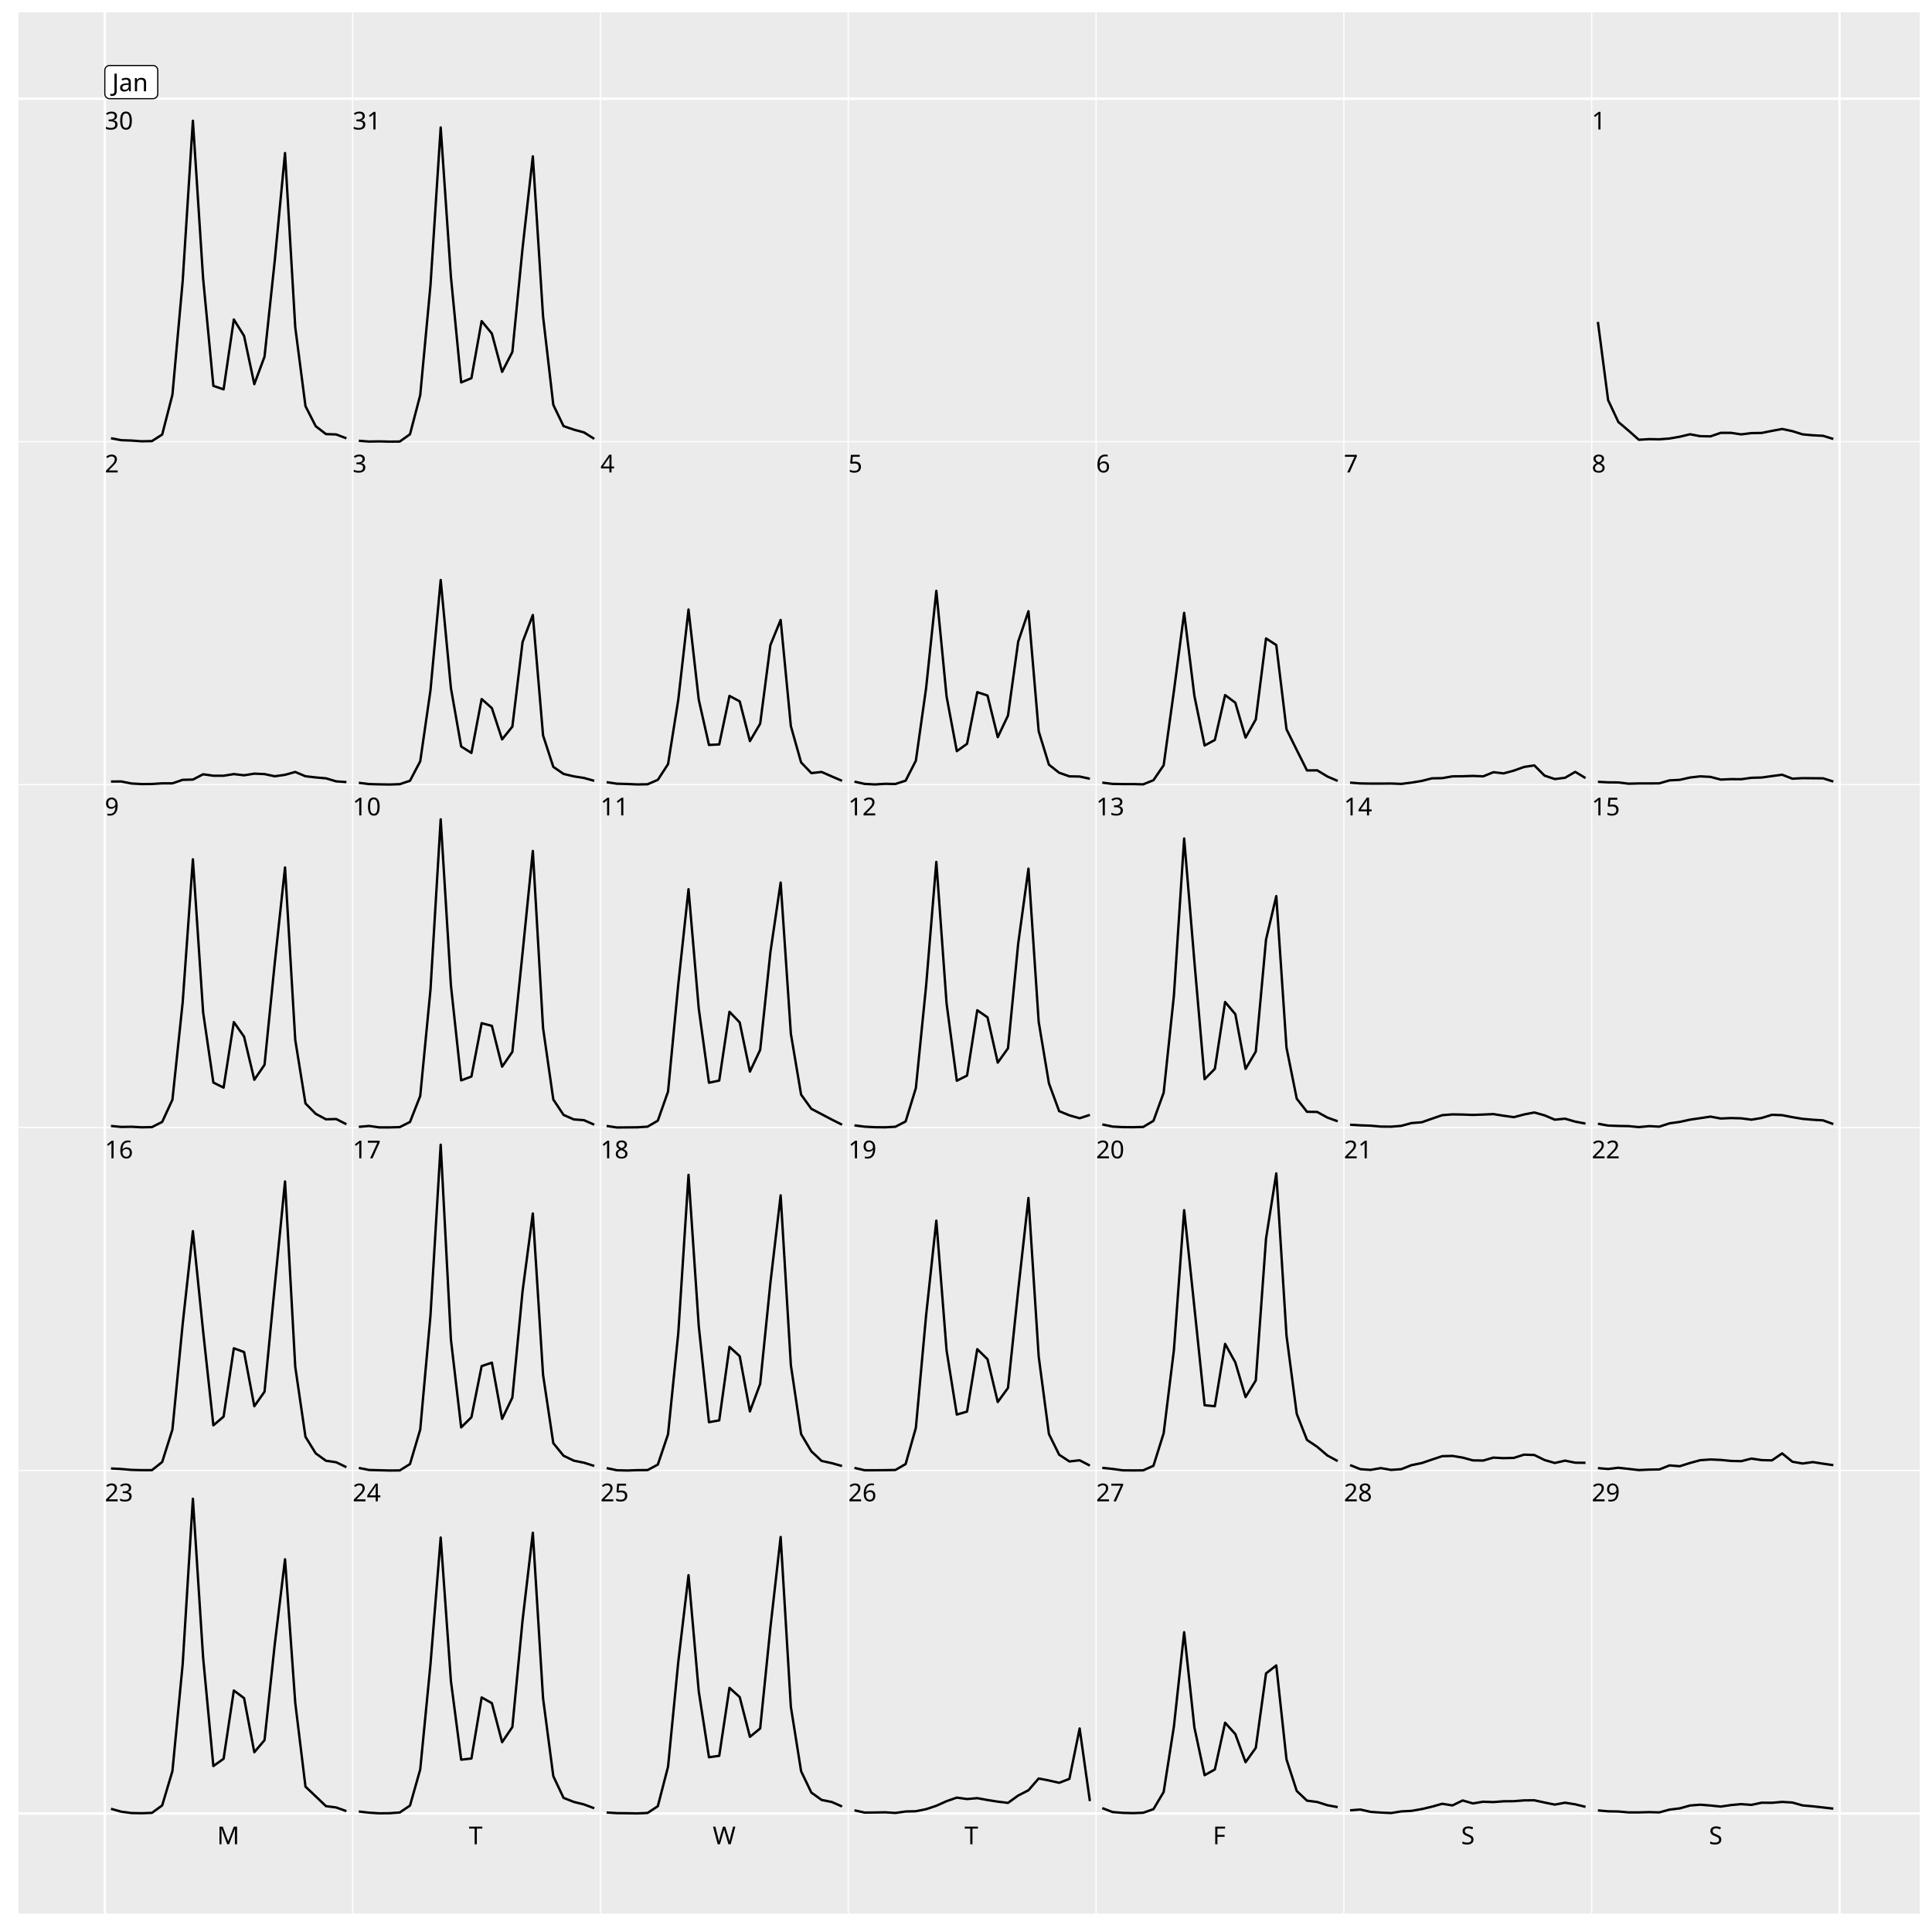
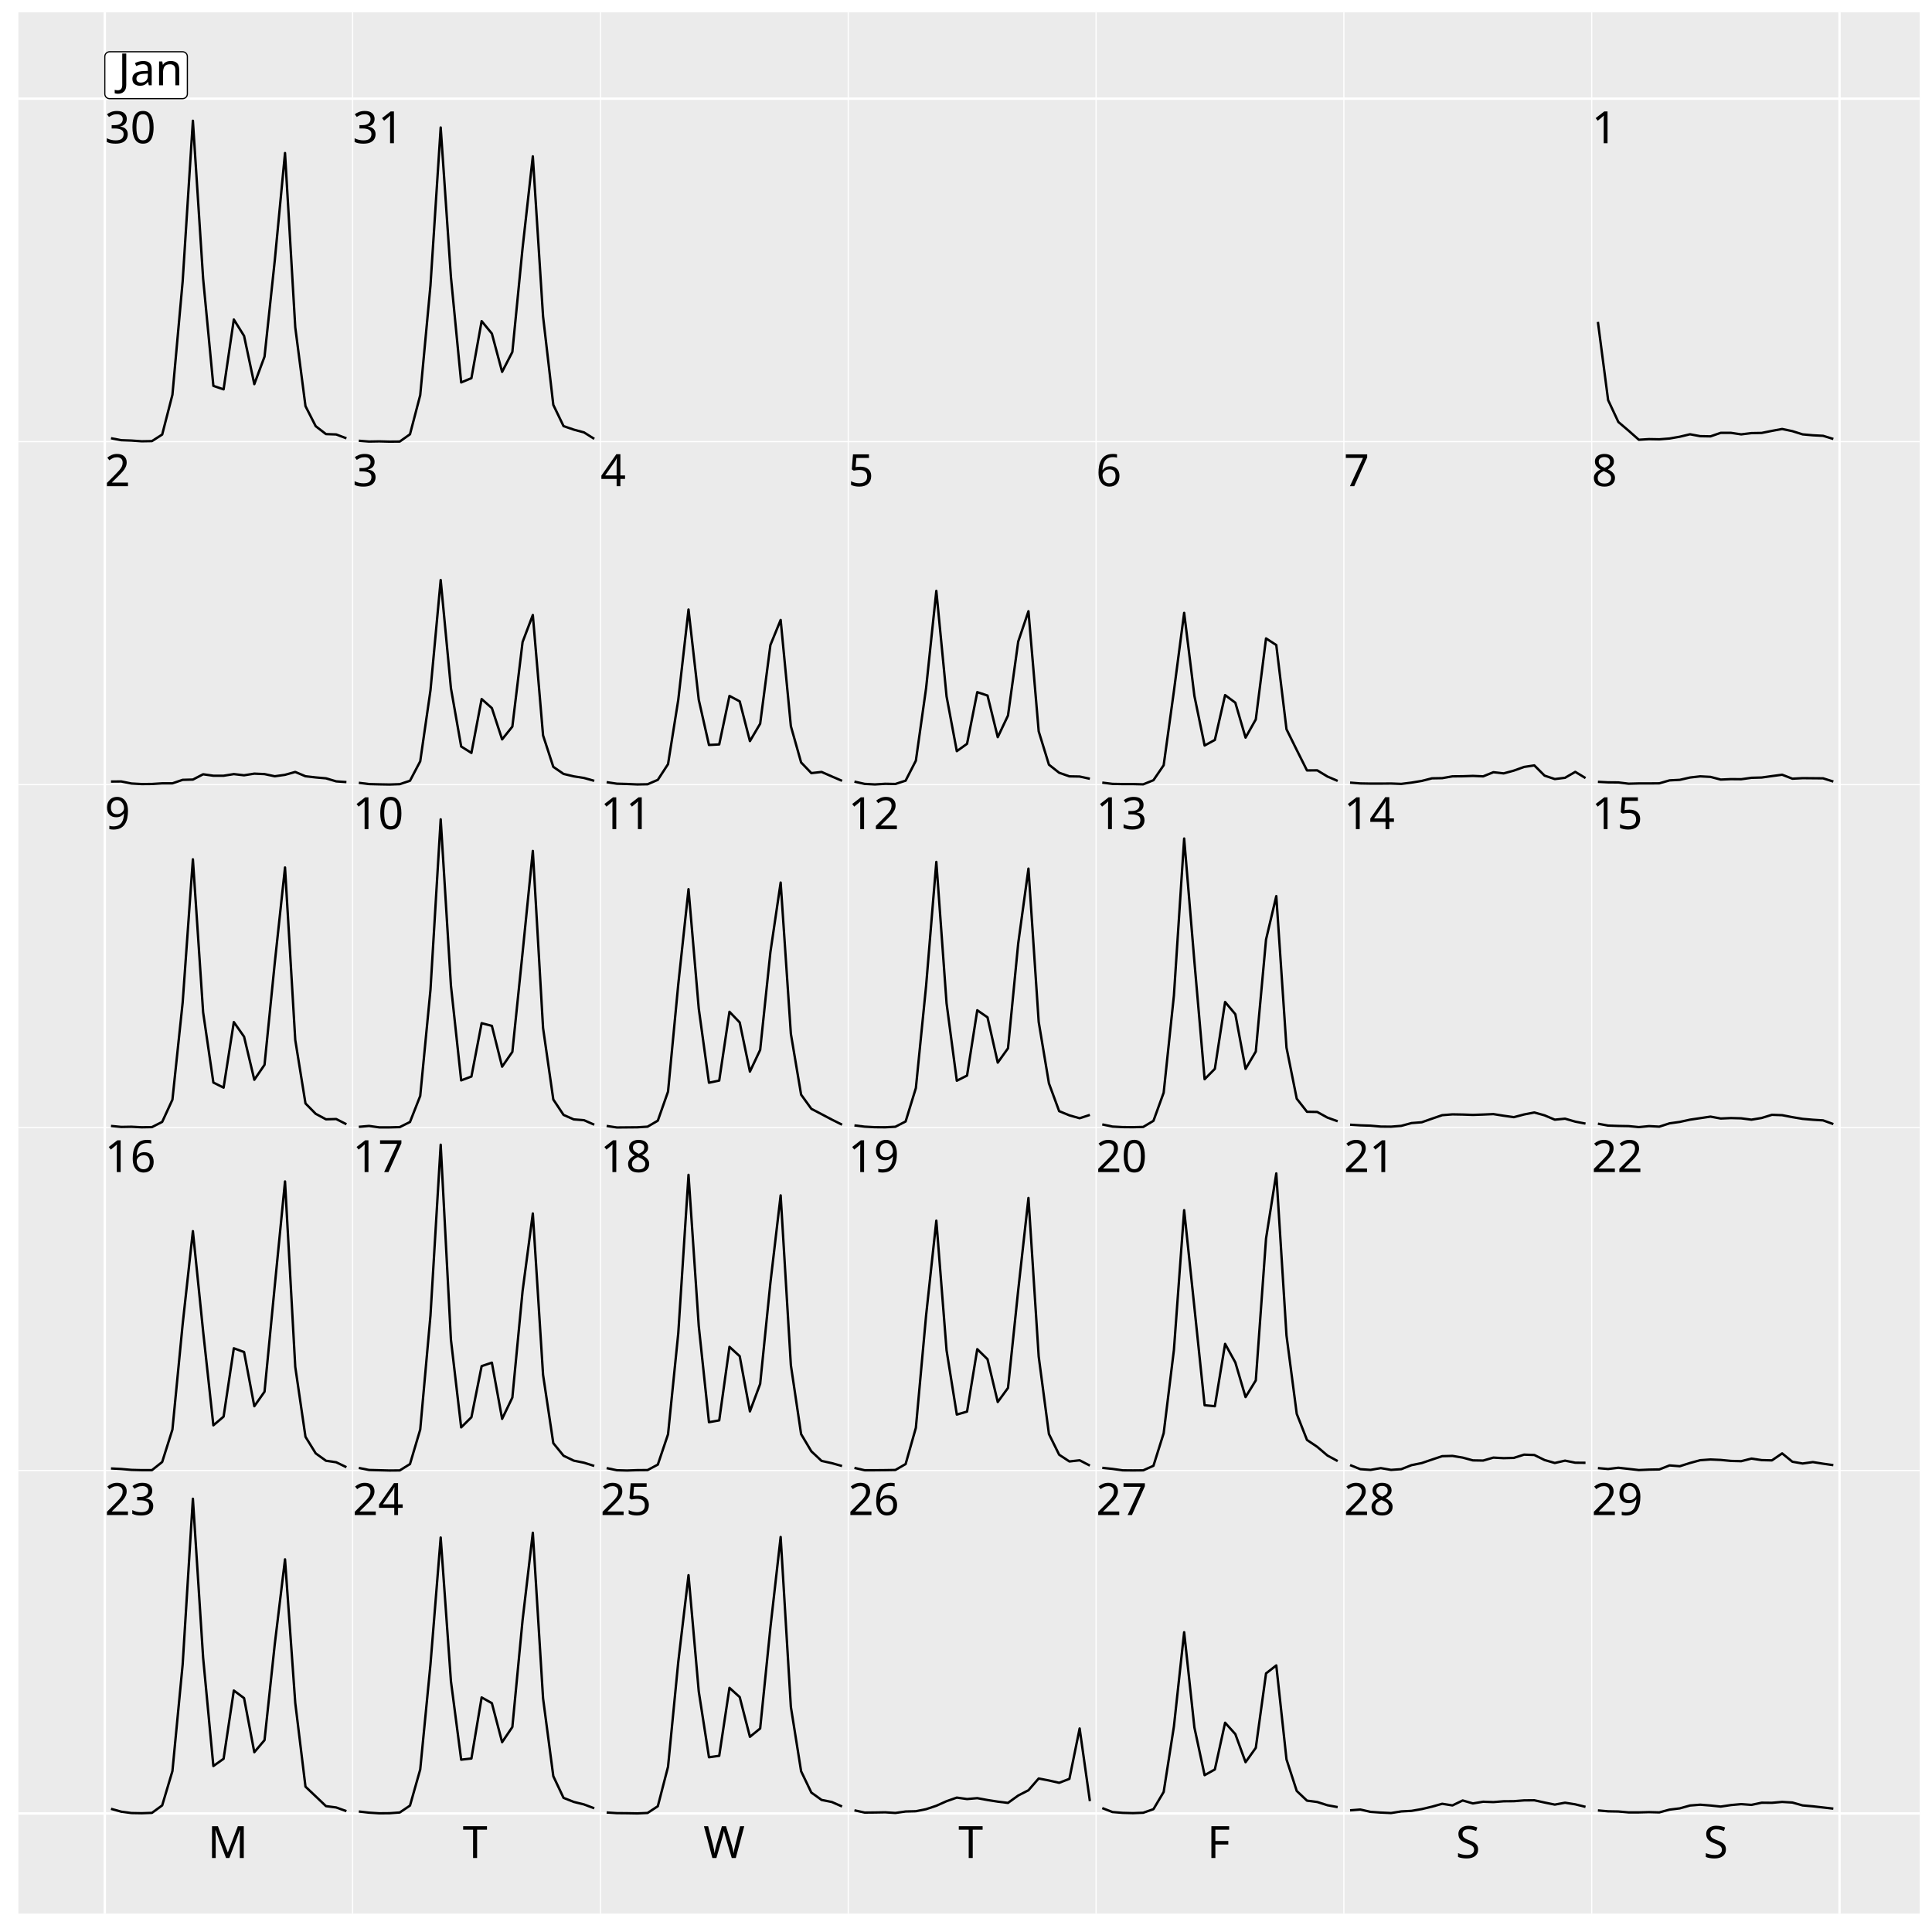
<svg xmlns="http://www.w3.org/2000/svg" viewBox="0 0 864.00 864.00">
  <defs>
    <style type="text/css">
    line, polyline, path, rect, circle {
      fill: none;
      stroke: #000000;
      stroke-linecap: round;
      stroke-linejoin: round;
      stroke-miterlimit: 10.00;
    }
  </style>
  </defs>
  <rect width="100%" height="100%" style="stroke: none; fill: #FFFFFF;" />
  <rect x="0.00" y="0.00" width="864.00" height="864.00" style="stroke-width: 1.07; stroke: #FFFFFF; fill: #FFFFFF;" />
  <defs>
    <clipPath id="cpOC4yMTkxOHw4NTguNTIxfDg1NS43ODF8NS40Nzk0NQ==">
      <rect x="8.22" y="5.48" width="850.30" height="850.30" />
    </clipPath>
  </defs>
  <rect x="8.22" y="5.48" width="850.30" height="850.30" style="stroke-width: 1.07; stroke: none; fill: #EBEBEB;" clip-path="url(#cpOC4yMTkxOHw4NTguNTIxfDg1NS43ODF8NS40Nzk0NQ==)" />
  <polyline points="8.22,197.50 858.52,197.50 " style="stroke-width: 0.53; stroke: #FFFFFF; stroke-linecap: butt;" clip-path="url(#cpOC4yMTkxOHw4NTguNTIxfDg1NS43ODF8NS40Nzk0NQ==)" />
  <polyline points="8.22,350.88 858.52,350.88 " style="stroke-width: 0.53; stroke: #FFFFFF; stroke-linecap: butt;" clip-path="url(#cpOC4yMTkxOHw4NTguNTIxfDg1NS43ODF8NS40Nzk0NQ==)" />
  <polyline points="8.22,504.25 858.52,504.25 " style="stroke-width: 0.53; stroke: #FFFFFF; stroke-linecap: butt;" clip-path="url(#cpOC4yMTkxOHw4NTguNTIxfDg1NS43ODF8NS40Nzk0NQ==)" />
  <polyline points="8.22,657.62 858.52,657.62 " style="stroke-width: 0.53; stroke: #FFFFFF; stroke-linecap: butt;" clip-path="url(#cpOC4yMTkxOHw4NTguNTIxfDg1NS43ODF8NS40Nzk0NQ==)" />
  <polyline points="157.69,855.78 157.69,5.48 " style="stroke-width: 0.53; stroke: #FFFFFF; stroke-linecap: butt;" clip-path="url(#cpOC4yMTkxOHw4NTguNTIxfDg1NS43ODF8NS40Nzk0NQ==)" />
  <polyline points="268.52,855.78 268.52,5.48 " style="stroke-width: 0.53; stroke: #FFFFFF; stroke-linecap: butt;" clip-path="url(#cpOC4yMTkxOHw4NTguNTIxfDg1NS43ODF8NS40Nzk0NQ==)" />
  <polyline points="379.34,855.78 379.34,5.48 " style="stroke-width: 0.53; stroke: #FFFFFF; stroke-linecap: butt;" clip-path="url(#cpOC4yMTkxOHw4NTguNTIxfDg1NS43ODF8NS40Nzk0NQ==)" />
  <polyline points="490.17,855.78 490.17,5.48 " style="stroke-width: 0.53; stroke: #FFFFFF; stroke-linecap: butt;" clip-path="url(#cpOC4yMTkxOHw4NTguNTIxfDg1NS43ODF8NS40Nzk0NQ==)" />
  <polyline points="600.99,855.78 600.99,5.48 " style="stroke-width: 0.53; stroke: #FFFFFF; stroke-linecap: butt;" clip-path="url(#cpOC4yMTkxOHw4NTguNTIxfDg1NS43ODF8NS40Nzk0NQ==)" />
  <polyline points="711.82,855.78 711.82,5.48 " style="stroke-width: 0.53; stroke: #FFFFFF; stroke-linecap: butt;" clip-path="url(#cpOC4yMTkxOHw4NTguNTIxfDg1NS43ODF8NS40Nzk0NQ==)" />
  <polyline points="8.22,811.00 858.52,811.00 " style="stroke-width: 1.07; stroke: #FFFFFF; stroke-linecap: butt;" clip-path="url(#cpOC4yMTkxOHw4NTguNTIxfDg1NS43ODF8NS40Nzk0NQ==)" />
  <polyline points="8.22,44.13 858.52,44.13 " style="stroke-width: 1.07; stroke: #FFFFFF; stroke-linecap: butt;" clip-path="url(#cpOC4yMTkxOHw4NTguNTIxfDg1NS43ODF8NS40Nzk0NQ==)" />
  <polyline points="46.87,855.78 46.87,5.48 " style="stroke-width: 1.07; stroke: #FFFFFF; stroke-linecap: butt;" clip-path="url(#cpOC4yMTkxOHw4NTguNTIxfDg1NS43ODF8NS40Nzk0NQ==)" />
  <polyline points="822.64,855.78 822.64,5.48 " style="stroke-width: 1.07; stroke: #FFFFFF; stroke-linecap: butt;" clip-path="url(#cpOC4yMTkxOHw4NTguNTIxfDg1NS43ODF8NS40Nzk0NQ==)" />
  <polyline points="714.59,143.96 719.16,178.93 723.74,188.72 728.32,192.61 732.90,196.66 737.47,196.38 742.05,196.46 746.63,196.10 751.21,195.30 755.78,194.21 760.36,195.06 764.94,195.14 769.52,193.57 774.10,193.57 778.67,194.25 783.25,193.69 787.83,193.61 792.41,192.69 796.98,191.85 801.56,192.81 806.14,194.25 810.72,194.66 815.29,194.90 819.87,196.30 " style="stroke-width: 1.07; stroke-linecap: butt;" clip-path="url(#cpOC4yMTkxOHw4NTguNTIxfDg1NS43ODF8NS40Nzk0NQ==)" />
  <polyline points="49.64,349.51 54.22,349.47 58.79,350.39 63.37,350.64 67.95,350.60 72.53,350.31 77.11,350.31 81.68,348.75 86.26,348.63 90.84,346.26 95.42,346.91 99.99,346.91 104.57,346.18 109.15,346.71 113.73,345.98 118.30,346.18 122.88,347.15 127.46,346.50 132.04,345.22 136.61,347.15 141.19,347.67 145.77,348.07 150.35,349.43 154.92,349.75 " style="stroke-width: 1.07; stroke-linecap: butt;" clip-path="url(#cpOC4yMTkxOHw4NTguNTIxfDg1NS43ODF8NS40Nzk0NQ==)" />
  <polyline points="160.46,350.07 165.04,350.64 169.62,350.76 174.20,350.84 178.77,350.68 183.35,349.15 187.93,340.45 192.51,308.72 197.08,259.39 201.66,307.76 206.24,333.83 210.82,336.72 215.39,312.62 219.97,316.67 224.55,330.66 229.13,324.93 233.70,287.11 238.28,275.04 242.86,328.86 247.44,342.94 252.02,346.10 256.59,347.19 261.17,347.91 265.75,349.19 " style="stroke-width: 1.07; stroke-linecap: butt;" clip-path="url(#cpOC4yMTkxOHw4NTguNTIxfDg1NS43ODF8NS40Nzk0NQ==)" />
  <polyline points="271.29,349.79 275.87,350.47 280.44,350.60 285.02,350.80 289.60,350.72 294.18,348.75 298.75,341.73 303.33,312.94 307.91,272.59 312.49,312.94 317.06,333.15 321.64,332.91 326.22,311.21 330.80,313.66 335.37,331.42 339.95,323.64 344.53,288.47 349.11,277.24 353.68,324.73 358.26,340.97 362.84,345.74 367.42,345.22 371.99,347.23 376.57,349.19 " style="stroke-width: 1.07; stroke-linecap: butt;" clip-path="url(#cpOC4yMTkxOHw4NTguNTIxfDg1NS43ODF8NS40Nzk0NQ==)" />
  <polyline points="382.11,349.55 386.69,350.56 391.27,350.80 395.85,350.52 400.42,350.60 405.00,349.11 409.58,340.17 414.16,307.72 418.73,264.25 423.31,311.45 427.89,335.92 432.47,332.63 437.04,309.53 441.62,311.05 446.20,329.66 450.78,319.99 455.35,286.91 459.93,273.35 464.51,327.05 469.09,341.97 473.66,345.58 478.24,347.19 482.82,347.27 487.40,348.27 " style="stroke-width: 1.07; stroke-linecap: butt;" clip-path="url(#cpOC4yMTkxOHw4NTguNTIxfDg1NS43ODF8NS40Nzk0NQ==)" />
  <polyline points="492.94,349.99 497.52,350.56 502.09,350.64 506.67,350.64 511.25,350.76 515.83,348.91 520.40,342.21 524.98,309.05 529.56,274.07 534.14,311.21 538.71,333.39 543.29,330.90 547.87,310.85 552.45,314.26 557.02,329.86 561.60,321.72 566.18,285.50 570.76,288.47 575.33,326.13 579.91,335.40 584.49,344.54 589.07,344.50 593.64,347.27 598.22,349.23 " style="stroke-width: 1.07; stroke-linecap: butt;" clip-path="url(#cpOC4yMTkxOHw4NTguNTIxfDg1NS43ODF8NS40Nzk0NQ==)" />
  <polyline points="603.76,349.99 608.34,350.35 612.92,350.43 617.50,350.43 622.07,350.39 626.65,350.56 631.23,349.99 635.81,349.23 640.38,348.07 644.96,347.99 649.54,347.19 654.12,347.15 658.69,346.99 663.27,347.19 667.85,345.34 672.43,345.86 677.00,344.62 681.58,342.98 686.16,342.29 690.74,346.87 695.31,348.39 699.89,347.83 704.47,345.18 709.05,347.95 " style="stroke-width: 1.07; stroke-linecap: butt;" clip-path="url(#cpOC4yMTkxOHw4NTguNTIxfDg1NS43ODF8NS40Nzk0NQ==)" />
  <polyline points="714.59,349.63 719.16,349.87 723.74,349.91 728.32,350.47 732.90,350.35 737.47,350.35 742.05,350.31 746.63,348.99 751.21,348.75 755.78,347.71 760.36,347.19 764.94,347.43 769.52,348.63 774.10,348.43 778.67,348.47 783.25,347.83 787.83,347.71 792.41,347.07 796.98,346.46 801.56,348.23 806.14,347.99 810.72,348.03 815.29,348.07 819.87,349.51 " style="stroke-width: 1.07; stroke-linecap: butt;" clip-path="url(#cpOC4yMTkxOHw4NTguNTIxfDg1NS43ODF8NS40Nzk0NQ==)" />
  <polyline points="49.64,503.53 54.22,503.97 58.79,503.89 63.37,504.13 67.95,504.05 72.53,501.72 77.11,491.78 81.68,448.42 86.26,384.29 90.84,452.71 95.42,484.12 99.99,486.40 104.57,457.08 109.15,463.62 113.73,482.87 118.30,476.18 122.88,430.61 127.46,387.94 132.04,465.07 136.61,493.46 141.19,498.11 145.77,500.56 150.35,500.44 154.92,502.77 " style="stroke-width: 1.07; stroke-linecap: butt;" clip-path="url(#cpOC4yMTkxOHw4NTguNTIxfDg1NS43ODF8NS40Nzk0NQ==)" />
  <polyline points="160.46,503.93 165.04,503.53 169.62,504.17 174.20,504.17 178.77,504.05 183.35,501.76 187.93,490.09 192.51,442.65 197.08,366.41 201.66,440.76 206.24,483.15 210.82,481.43 215.39,457.57 219.97,458.77 224.55,477.02 229.13,470.40 233.70,426.08 238.28,380.56 242.86,459.73 247.44,491.70 252.02,498.59 256.59,500.60 261.17,500.96 265.75,502.97 " style="stroke-width: 1.07; stroke-linecap: butt;" clip-path="url(#cpOC4yMTkxOHw4NTguNTIxfDg1NS43ODF8NS40Nzk0NQ==)" />
  <polyline points="271.29,503.53 275.87,504.21 280.44,504.17 285.02,504.13 289.60,503.85 294.18,501.16 298.75,488.17 303.33,440.16 307.91,397.65 312.49,451.07 317.06,484.20 321.64,483.23 326.22,452.47 330.80,457.25 335.37,479.22 339.95,469.52 344.53,425.80 349.11,394.68 353.68,462.30 358.26,489.53 362.84,495.87 367.42,498.27 371.99,500.68 376.57,502.97 " style="stroke-width: 1.07; stroke-linecap: butt;" clip-path="url(#cpOC4yMTkxOHw4NTguNTIxfDg1NS43ODF8NS40Nzk0NQ==)" />
  <polyline points="382.11,503.29 386.69,503.85 391.27,504.09 395.85,504.13 400.42,503.89 405.00,501.52 409.58,486.60 414.16,440.88 418.73,385.46 423.31,448.70 427.89,483.31 432.47,480.99 437.04,451.79 441.62,454.96 446.20,475.21 450.78,468.80 455.35,421.91 459.93,388.46 464.51,457.00 469.09,484.48 473.66,496.91 478.24,498.79 482.82,500.08 487.40,498.59 " style="stroke-width: 1.07; stroke-linecap: butt;" clip-path="url(#cpOC4yMTkxOHw4NTguNTIxfDg1NS43ODF8NS40Nzk0NQ==)" />
  <polyline points="492.94,502.85 497.52,503.81 502.09,504.05 506.67,504.09 511.25,503.97 515.83,501.24 520.40,488.65 524.98,445.21 529.56,374.99 534.14,430.01 538.71,482.63 543.29,477.98 547.87,448.10 552.45,453.56 557.02,478.02 561.60,470.24 566.18,420.15 570.76,400.74 575.33,468.51 579.91,491.34 584.49,497.19 589.07,497.27 593.64,499.80 598.22,501.44 " style="stroke-width: 1.07; stroke-linecap: butt;" clip-path="url(#cpOC4yMTkxOHw4NTguNTIxfDg1NS43ODF8NS40Nzk0NQ==)" />
  <polyline points="603.76,502.97 608.34,503.25 612.92,503.41 617.50,503.81 622.07,503.85 626.65,503.49 631.23,502.24 635.81,501.88 640.38,500.28 644.96,498.71 649.54,498.35 654.12,498.43 658.69,498.59 663.27,498.43 667.85,498.23 672.43,498.96 677.00,499.60 681.58,498.39 686.16,497.51 690.74,498.79 695.31,500.72 699.89,500.28 704.47,501.60 709.05,502.48 " style="stroke-width: 1.07; stroke-linecap: butt;" clip-path="url(#cpOC4yMTkxOHw4NTguNTIxfDg1NS43ODF8NS40Nzk0NQ==)" />
  <polyline points="714.59,502.52 719.16,503.37 723.74,503.53 728.32,503.61 732.90,504.05 737.47,503.61 742.05,503.85 746.63,502.36 751.21,501.72 755.78,500.72 760.36,500.04 764.94,499.36 769.52,500.20 774.10,500.00 778.67,500.12 783.25,500.72 787.83,499.96 792.41,498.55 796.98,498.71 801.56,499.60 806.14,500.36 810.72,500.76 815.29,501.04 819.87,502.69 " style="stroke-width: 1.07; stroke-linecap: butt;" clip-path="url(#cpOC4yMTkxOHw4NTguNTIxfDg1NS43ODF8NS40Nzk0NQ==)" />
  <polyline points="49.64,656.70 54.22,656.94 58.79,657.34 63.37,657.46 67.95,657.46 72.53,653.81 77.11,639.29 81.68,592.25 86.26,550.58 90.84,595.42 95.42,637.41 99.99,633.52 104.57,602.96 109.15,604.64 113.73,628.87 118.30,622.37 122.88,575.00 127.46,528.36 132.04,611.26 136.61,642.54 141.19,649.96 145.77,653.25 150.35,653.93 154.92,656.14 " style="stroke-width: 1.07; stroke-linecap: butt;" clip-path="url(#cpOC4yMTkxOHw4NTguNTIxfDg1NS43ODF8NS40Nzk0NQ==)" />
  <polyline points="160.46,656.46 165.04,657.38 169.62,657.50 174.20,657.62 178.77,657.58 183.35,654.73 187.93,639.29 192.51,588.32 197.08,511.92 201.66,599.15 206.24,638.33 210.82,633.80 215.39,610.94 219.97,609.38 224.55,634.52 229.13,624.98 233.70,577.37 238.28,542.68 242.86,614.83 247.44,645.39 252.02,651.01 256.59,653.21 261.17,654.13 265.75,655.58 " style="stroke-width: 1.07; stroke-linecap: butt;" clip-path="url(#cpOC4yMTkxOHw4NTguNTIxfDg1NS43ODF8NS40Nzk0NQ==)" />
  <polyline points="271.29,656.54 275.87,657.50 280.44,657.62 285.02,657.46 289.60,657.42 294.18,654.98 298.75,641.42 303.33,596.22 307.91,525.39 312.49,593.05 317.06,636.01 321.64,635.20 326.22,602.32 330.80,606.49 335.37,631.19 339.95,618.88 344.53,573.68 349.11,534.58 353.68,610.50 358.26,641.34 362.84,649.04 367.42,653.33 371.99,654.33 376.57,655.62 " style="stroke-width: 1.07; stroke-linecap: butt;" clip-path="url(#cpOC4yMTkxOHw4NTguNTIxfDg1NS43ODF8NS40Nzk0NQ==)" />
  <polyline points="382.11,656.46 386.69,657.50 391.27,657.50 395.85,657.46 400.42,657.38 405.00,654.73 409.58,638.53 414.16,588.24 418.73,545.89 423.31,603.88 427.89,632.60 432.47,631.27 437.04,603.36 441.62,607.85 446.20,626.98 450.78,620.69 455.35,576.97 459.93,535.74 464.51,606.65 469.09,641.30 473.66,650.56 478.24,653.57 482.82,653.05 487.40,655.42 " style="stroke-width: 1.07; stroke-linecap: butt;" clip-path="url(#cpOC4yMTkxOHw4NTguNTIxfDg1NS43ODF8NS40Nzk0NQ==)" />
  <polyline points="492.94,656.42 497.52,656.90 502.09,657.54 506.67,657.58 511.25,657.54 515.83,655.50 520.40,640.94 524.98,603.72 529.56,541.20 534.14,584.67 538.71,628.43 543.29,628.87 547.87,600.99 552.45,609.30 557.02,624.78 561.60,617.32 566.18,553.87 570.76,524.75 575.33,597.26 579.91,632.28 584.49,643.95 589.07,647.03 593.64,650.92 598.22,653.41 " style="stroke-width: 1.07; stroke-linecap: butt;" clip-path="url(#cpOC4yMTkxOHw4NTguNTIxfDg1NS43ODF8NS40Nzk0NQ==)" />
  <polyline points="603.76,655.18 608.34,657.02 612.92,657.34 617.50,656.54 622.07,657.34 626.65,657.02 631.23,655.22 635.81,654.29 640.38,652.73 644.96,651.21 649.54,651.09 654.12,651.85 658.69,653.09 663.27,653.17 667.85,651.85 672.43,652.09 677.00,651.97 681.58,650.52 686.16,650.68 690.74,652.93 695.31,654.25 699.89,653.21 704.47,654.13 709.05,654.17 " style="stroke-width: 1.07; stroke-linecap: butt;" clip-path="url(#cpOC4yMTkxOHw4NTguNTIxfDg1NS43ODF8NS40Nzk0NQ==)" />
  <polyline points="714.59,656.54 719.16,656.94 723.74,656.38 728.32,656.90 732.90,657.42 737.47,657.22 742.05,657.14 746.63,655.34 751.21,655.70 755.78,654.25 760.36,653.01 764.94,652.69 769.52,652.89 774.10,653.33 778.67,653.45 783.25,652.29 787.83,652.97 792.41,653.09 796.98,649.96 801.56,653.69 806.14,654.49 810.72,653.85 815.29,654.57 819.87,655.22 " style="stroke-width: 1.07; stroke-linecap: butt;" clip-path="url(#cpOC4yMTkxOHw4NTguNTIxfDg1NS43ODF8NS40Nzk0NQ==)" />
  <polyline points="49.64,808.91 54.22,810.19 58.79,810.80 63.37,810.88 67.95,810.72 72.53,807.39 77.11,792.03 81.68,744.42 86.26,670.26 90.84,741.37 95.42,789.78 99.99,786.53 104.57,756.01 109.15,759.42 113.73,783.60 118.30,778.19 122.88,735.28 127.46,697.34 132.04,761.55 136.61,799.00 141.19,803.34 145.77,807.71 150.35,808.31 154.92,809.95 " style="stroke-width: 1.07; stroke-linecap: butt;" clip-path="url(#cpOC4yMTkxOHw4NTguNTIxfDg1NS43ODF8NS40Nzk0NQ==)" />
  <polyline points="160.46,810.11 165.04,810.63 169.62,810.92 174.20,810.88 178.77,810.55 183.35,807.47 187.93,791.30 192.51,744.34 197.08,687.59 201.66,751.84 206.24,786.93 210.82,786.41 215.39,759.10 219.97,761.67 224.55,779.11 229.13,772.33 233.70,724.53 238.28,685.46 242.86,759.50 247.44,794.31 252.02,804.02 256.59,805.82 261.17,806.95 265.75,808.67 " style="stroke-width: 1.07; stroke-linecap: butt;" clip-path="url(#cpOC4yMTkxOHw4NTguNTIxfDg1NS43ODF8NS40Nzk0NQ==)" />
  <polyline points="271.29,810.55 275.87,810.84 280.44,810.88 285.02,810.96 289.60,810.76 294.18,807.75 298.75,790.10 303.33,743.18 307.91,704.43 312.49,756.45 317.06,785.85 321.64,785.21 326.22,754.81 330.80,758.94 335.37,776.71 339.95,772.98 344.53,727.86 349.11,687.35 353.68,763.31 358.26,792.11 362.84,801.65 367.42,804.94 371.99,805.86 376.57,807.87 " style="stroke-width: 1.07; stroke-linecap: butt;" clip-path="url(#cpOC4yMTkxOHw4NTguNTIxfDg1NS43ODF8NS40Nzk0NQ==)" />
  <polyline points="382.11,809.59 386.69,810.59 391.27,810.55 395.85,810.47 400.42,810.76 405.00,810.11 409.58,809.99 414.16,809.07 418.73,807.55 423.31,805.50 427.89,803.90 432.47,804.54 437.04,804.14 441.62,804.98 446.20,805.70 450.78,806.26 455.35,802.97 459.93,800.61 464.51,795.35 469.09,796.24 473.66,797.28 478.24,795.51 482.82,772.98 487.40,805.46 " style="stroke-width: 1.07; stroke-linecap: butt;" clip-path="url(#cpOC4yMTkxOHw4NTguNTIxfDg1NS43ODF8NS40Nzk0NQ==)" />
  <polyline points="492.94,808.59 497.52,810.35 502.09,810.72 506.67,810.84 511.25,810.67 515.83,809.07 520.40,801.37 524.98,772.09 529.56,729.94 534.14,772.53 538.71,793.87 543.29,791.30 547.87,770.41 552.45,775.50 557.02,788.06 561.60,781.64 566.18,748.35 570.76,744.78 575.33,786.81 579.91,800.93 584.49,805.26 589.07,805.86 593.64,807.31 598.22,808.15 " style="stroke-width: 1.07; stroke-linecap: butt;" clip-path="url(#cpOC4yMTkxOHw4NTguNTIxfDg1NS43ODF8NS40Nzk0NQ==)" />
  <polyline points="603.76,809.59 608.34,809.23 612.92,810.27 617.50,810.59 622.07,810.80 626.65,810.07 631.23,809.83 635.81,809.03 640.38,807.95 644.96,806.66 649.54,807.39 654.12,805.18 658.69,806.50 663.27,805.74 667.85,805.90 672.43,805.54 677.00,805.50 681.58,805.14 686.16,805.10 690.74,806.10 695.31,807.03 699.89,806.18 704.47,806.91 709.05,808.03 " style="stroke-width: 1.07; stroke-linecap: butt;" clip-path="url(#cpOC4yMTkxOHw4NTguNTIxfDg1NS43ODF8NS40Nzk0NQ==)" />
  <polyline points="714.59,809.63 719.16,810.03 723.74,810.11 728.32,810.51 732.90,810.51 737.47,810.39 742.05,810.51 746.63,809.27 751.21,808.71 755.78,807.43 760.36,807.07 764.94,807.43 769.52,807.91 774.10,807.23 778.67,806.82 783.25,807.15 787.83,806.18 792.41,806.22 796.98,805.82 801.56,806.10 806.14,807.39 810.72,807.79 815.29,808.31 819.87,808.83 " style="stroke-width: 1.07; stroke-linecap: butt;" clip-path="url(#cpOC4yMTkxOHw4NTguNTIxfDg1NS43ODF8NS40Nzk0NQ==)" />
  <polyline points="49.64,195.98 54.22,196.86 58.79,197.02 63.37,197.34 67.95,197.26 72.53,194.33 77.11,176.53 81.68,125.91 86.26,54.00 90.84,124.63 95.42,172.56 99.99,174.12 104.57,142.88 109.15,150.22 113.73,171.79 118.30,159.48 122.88,116.49 127.46,68.44 132.04,146.37 136.61,181.62 141.19,190.60 145.77,194.13 150.35,194.29 154.92,196.02 " style="stroke-width: 1.07; stroke-linecap: butt;" clip-path="url(#cpOC4yMTkxOHw4NTguNTIxfDg1NS43ODF8NS40Nzk0NQ==)" />
  <polyline points="160.46,197.10 165.04,197.46 169.62,197.38 174.20,197.50 178.77,197.46 183.35,194.21 187.93,176.69 192.51,127.64 197.08,57.01 201.66,123.91 206.24,171.03 210.82,169.11 215.39,143.60 219.97,149.18 224.55,166.30 229.13,157.40 233.70,110.91 238.28,69.93 242.86,141.51 247.44,181.06 252.02,190.56 256.59,192.13 261.17,193.37 265.75,196.26 " style="stroke-width: 1.07; stroke-linecap: butt;" clip-path="url(#cpOC4yMTkxOHw4NTguNTIxfDg1NS43ODF8NS40Nzk0NQ==)" />
-   <polyline points="49.03,44.13 68.39,44.13 68.30,44.13 68.65,44.11 68.99,44.04 69.32,43.92 69.62,43.75 69.89,43.53 70.12,43.27 70.30,42.97 70.44,42.65 70.52,42.32 70.55,41.97 70.55,41.97 70.55,31.45 70.55,31.45 70.52,31.10 70.44,30.76 70.30,30.45 70.12,30.15 69.89,29.89 69.62,29.67 69.32,29.50 68.99,29.37 68.65,29.30 68.39,29.29 49.03,29.29 49.29,29.30 48.94,29.29 48.60,29.33 48.26,29.43 47.95,29.58 47.66,29.78 47.41,30.02 47.20,30.29 47.04,30.60 46.93,30.93 46.88,31.28 46.87,31.45 46.87,41.97 46.88,41.80 46.88,42.14 46.93,42.49 47.04,42.82 47.20,43.12 47.41,43.40 47.66,43.64 47.95,43.84 48.26,43.99 48.60,44.09 48.94,44.13 " style="stroke-width: 0.53; fill: #FFFFFF;" clip-path="url(#cpOC4yMTkxOHw4NTguNTIxfDg1NS43ODF8NS40Nzk0NQ==)" />
+   <polyline points="49.03,44.13 81.63,44.13 81.55,44.13 81.89,44.11 82.23,44.04 82.56,43.92 82.86,43.75 83.13,43.53 83.36,43.27 83.55,42.97 83.68,42.65 83.76,42.32 83.79,41.97 83.79,41.97 83.79,25.31 83.79,25.31 83.76,24.96 83.68,24.62 83.55,24.30 83.36,24.01 83.13,23.75 82.86,23.53 82.56,23.36 82.23,23.23 81.89,23.16 81.63,23.15 49.03,23.15 49.29,23.16 48.94,23.15 48.60,23.19 48.26,23.29 47.95,23.44 47.66,23.64 47.41,23.88 47.20,24.15 47.04,24.46 46.93,24.79 46.88,25.13 46.87,25.31 46.87,41.97 46.88,41.80 46.88,42.14 46.93,42.49 47.04,42.82 47.20,43.12 47.41,43.40 47.66,43.64 47.95,43.84 48.26,43.99 48.60,44.09 48.94,44.13 " style="stroke-width: 0.53; fill: #FFFFFF;" clip-path="url(#cpOC4yMTkxOHw4NTguNTIxfDg1NS43ODF8NS40Nzk0NQ==)" />
  <g clip-path="url(#cpOC4yMTkxOHw4NTguNTIxfDg1NS43ODF8NS40Nzk0NQ==)">
-     <text x="50.18" y="40.82" style="font-size: 11.04px; font-family: Utopia;" textLength="16.48px" lengthAdjust="spacingAndGlyphs">Jan</text>
+     <text x="52.84" y="38.15" style="font-size: 19.92px; font-family: Utopia;" textLength="29.72px" lengthAdjust="spacingAndGlyphs">Jan</text>
  </g>
  <g clip-path="url(#cpOC4yMTkxOHw4NTguNTIxfDg1NS43ODF8NS40Nzk0NQ==)">
-     <text x="97.07" y="824.77" style="font-size: 11.04px; font-family: Utopia;" textLength="10.43px" lengthAdjust="spacingAndGlyphs">M</text>
+     <text x="92.88" y="830.91" style="font-size: 19.92px; font-family: Utopia;" textLength="18.81px" lengthAdjust="spacingAndGlyphs">M</text>
  </g>
  <g clip-path="url(#cpOC4yMTkxOHw4NTguNTIxfDg1NS43ODF8NS40Nzk0NQ==)">
-     <text x="209.68" y="824.77" style="font-size: 11.04px; font-family: Utopia;" textLength="6.86px" lengthAdjust="spacingAndGlyphs">T</text>
+     <text x="206.92" y="830.91" style="font-size: 19.92px; font-family: Utopia;" textLength="12.37px" lengthAdjust="spacingAndGlyphs">T</text>
  </g>
  <g clip-path="url(#cpOC4yMTkxOHw4NTguNTIxfDg1NS43ODF8NS40Nzk0NQ==)">
-     <text x="318.74" y="824.77" style="font-size: 11.04px; font-family: Utopia;" textLength="10.38px" lengthAdjust="spacingAndGlyphs">W</text>
+     <text x="314.57" y="830.91" style="font-size: 19.92px; font-family: Utopia;" textLength="18.73px" lengthAdjust="spacingAndGlyphs">W</text>
  </g>
  <g clip-path="url(#cpOC4yMTkxOHw4NTguNTIxfDg1NS43ODF8NS40Nzk0NQ==)">
-     <text x="431.33" y="824.77" style="font-size: 11.04px; font-family: Utopia;" textLength="6.86px" lengthAdjust="spacingAndGlyphs">T</text>
+     <text x="428.57" y="830.91" style="font-size: 19.92px; font-family: Utopia;" textLength="12.37px" lengthAdjust="spacingAndGlyphs">T</text>
  </g>
  <g clip-path="url(#cpOC4yMTkxOHw4NTguNTIxfDg1NS43ODF8NS40Nzk0NQ==)">
-     <text x="542.38" y="824.77" style="font-size: 11.04px; font-family: Utopia;" textLength="6.41px" lengthAdjust="spacingAndGlyphs">F</text>
+     <text x="539.80" y="830.91" style="font-size: 19.92px; font-family: Utopia;" textLength="11.55px" lengthAdjust="spacingAndGlyphs">F</text>
  </g>
  <g clip-path="url(#cpOC4yMTkxOHw4NTguNTIxfDg1NS43ODF8NS40Nzk0NQ==)">
-     <text x="653.42" y="824.77" style="font-size: 11.04px; font-family: Utopia;" textLength="5.98px" lengthAdjust="spacingAndGlyphs">S</text>
+     <text x="651.02" y="830.91" style="font-size: 19.92px; font-family: Utopia;" textLength="10.78px" lengthAdjust="spacingAndGlyphs">S</text>
  </g>
  <g clip-path="url(#cpOC4yMTkxOHw4NTguNTIxfDg1NS43ODF8NS40Nzk0NQ==)">
-     <text x="764.24" y="824.77" style="font-size: 11.04px; font-family: Utopia;" textLength="5.98px" lengthAdjust="spacingAndGlyphs">S</text>
+     <text x="761.84" y="830.91" style="font-size: 19.92px; font-family: Utopia;" textLength="10.78px" lengthAdjust="spacingAndGlyphs">S</text>
  </g>
  <g clip-path="url(#cpOC4yMTkxOHw4NTguNTIxfDg1NS43ODF8NS40Nzk0NQ==)">
-     <text x="711.82" y="57.91" style="font-size: 11.04px; font-family: Utopia;" textLength="5.85px" lengthAdjust="spacingAndGlyphs">1</text>
+     <text x="711.82" y="64.05" style="font-size: 19.92px; font-family: Utopia;" textLength="10.56px" lengthAdjust="spacingAndGlyphs">1</text>
  </g>
  <g clip-path="url(#cpOC4yMTkxOHw4NTguNTIxfDg1NS43ODF8NS40Nzk0NQ==)">
-     <text x="46.87" y="211.28" style="font-size: 11.04px; font-family: Utopia;" textLength="5.85px" lengthAdjust="spacingAndGlyphs">2</text>
+     <text x="46.87" y="217.42" style="font-size: 19.92px; font-family: Utopia;" textLength="10.56px" lengthAdjust="spacingAndGlyphs">2</text>
  </g>
  <g clip-path="url(#cpOC4yMTkxOHw4NTguNTIxfDg1NS43ODF8NS40Nzk0NQ==)">
-     <text x="157.69" y="211.28" style="font-size: 11.04px; font-family: Utopia;" textLength="5.85px" lengthAdjust="spacingAndGlyphs">3</text>
+     <text x="157.69" y="217.42" style="font-size: 19.92px; font-family: Utopia;" textLength="10.56px" lengthAdjust="spacingAndGlyphs">3</text>
  </g>
  <g clip-path="url(#cpOC4yMTkxOHw4NTguNTIxfDg1NS43ODF8NS40Nzk0NQ==)">
-     <text x="268.52" y="211.28" style="font-size: 11.04px; font-family: Utopia;" textLength="5.85px" lengthAdjust="spacingAndGlyphs">4</text>
+     <text x="268.52" y="217.42" style="font-size: 19.92px; font-family: Utopia;" textLength="10.56px" lengthAdjust="spacingAndGlyphs">4</text>
  </g>
  <g clip-path="url(#cpOC4yMTkxOHw4NTguNTIxfDg1NS43ODF8NS40Nzk0NQ==)">
-     <text x="379.34" y="211.28" style="font-size: 11.04px; font-family: Utopia;" textLength="5.85px" lengthAdjust="spacingAndGlyphs">5</text>
+     <text x="379.34" y="217.42" style="font-size: 19.92px; font-family: Utopia;" textLength="10.56px" lengthAdjust="spacingAndGlyphs">5</text>
  </g>
  <g clip-path="url(#cpOC4yMTkxOHw4NTguNTIxfDg1NS43ODF8NS40Nzk0NQ==)">
-     <text x="490.17" y="211.28" style="font-size: 11.04px; font-family: Utopia;" textLength="5.85px" lengthAdjust="spacingAndGlyphs">6</text>
+     <text x="490.17" y="217.42" style="font-size: 19.92px; font-family: Utopia;" textLength="10.56px" lengthAdjust="spacingAndGlyphs">6</text>
  </g>
  <g clip-path="url(#cpOC4yMTkxOHw4NTguNTIxfDg1NS43ODF8NS40Nzk0NQ==)">
-     <text x="600.99" y="211.28" style="font-size: 11.04px; font-family: Utopia;" textLength="5.85px" lengthAdjust="spacingAndGlyphs">7</text>
+     <text x="600.99" y="217.42" style="font-size: 19.92px; font-family: Utopia;" textLength="10.56px" lengthAdjust="spacingAndGlyphs">7</text>
  </g>
  <g clip-path="url(#cpOC4yMTkxOHw4NTguNTIxfDg1NS43ODF8NS40Nzk0NQ==)">
-     <text x="711.82" y="211.28" style="font-size: 11.04px; font-family: Utopia;" textLength="5.85px" lengthAdjust="spacingAndGlyphs">8</text>
+     <text x="711.82" y="217.42" style="font-size: 19.92px; font-family: Utopia;" textLength="10.56px" lengthAdjust="spacingAndGlyphs">8</text>
  </g>
  <g clip-path="url(#cpOC4yMTkxOHw4NTguNTIxfDg1NS43ODF8NS40Nzk0NQ==)">
-     <text x="46.87" y="364.65" style="font-size: 11.04px; font-family: Utopia;" textLength="5.85px" lengthAdjust="spacingAndGlyphs">9</text>
+     <text x="46.87" y="370.79" style="font-size: 19.92px; font-family: Utopia;" textLength="10.56px" lengthAdjust="spacingAndGlyphs">9</text>
  </g>
  <g clip-path="url(#cpOC4yMTkxOHw4NTguNTIxfDg1NS43ODF8NS40Nzk0NQ==)">
-     <text x="157.69" y="364.65" style="font-size: 11.04px; font-family: Utopia;" textLength="11.71px" lengthAdjust="spacingAndGlyphs">10</text>
+     <text x="157.69" y="370.79" style="font-size: 19.92px; font-family: Utopia;" textLength="21.12px" lengthAdjust="spacingAndGlyphs">10</text>
  </g>
  <g clip-path="url(#cpOC4yMTkxOHw4NTguNTIxfDg1NS43ODF8NS40Nzk0NQ==)">
-     <text x="268.52" y="364.65" style="font-size: 11.04px; font-family: Utopia;" textLength="11.71px" lengthAdjust="spacingAndGlyphs">11</text>
+     <text x="268.52" y="370.79" style="font-size: 19.92px; font-family: Utopia;" textLength="21.12px" lengthAdjust="spacingAndGlyphs">11</text>
  </g>
  <g clip-path="url(#cpOC4yMTkxOHw4NTguNTIxfDg1NS43ODF8NS40Nzk0NQ==)">
-     <text x="379.34" y="364.65" style="font-size: 11.04px; font-family: Utopia;" textLength="11.71px" lengthAdjust="spacingAndGlyphs">12</text>
+     <text x="379.34" y="370.79" style="font-size: 19.92px; font-family: Utopia;" textLength="21.12px" lengthAdjust="spacingAndGlyphs">12</text>
  </g>
  <g clip-path="url(#cpOC4yMTkxOHw4NTguNTIxfDg1NS43ODF8NS40Nzk0NQ==)">
-     <text x="490.17" y="364.65" style="font-size: 11.04px; font-family: Utopia;" textLength="11.71px" lengthAdjust="spacingAndGlyphs">13</text>
+     <text x="490.17" y="370.79" style="font-size: 19.92px; font-family: Utopia;" textLength="21.12px" lengthAdjust="spacingAndGlyphs">13</text>
  </g>
  <g clip-path="url(#cpOC4yMTkxOHw4NTguNTIxfDg1NS43ODF8NS40Nzk0NQ==)">
-     <text x="600.99" y="364.65" style="font-size: 11.04px; font-family: Utopia;" textLength="11.71px" lengthAdjust="spacingAndGlyphs">14</text>
+     <text x="600.99" y="370.79" style="font-size: 19.92px; font-family: Utopia;" textLength="21.12px" lengthAdjust="spacingAndGlyphs">14</text>
  </g>
  <g clip-path="url(#cpOC4yMTkxOHw4NTguNTIxfDg1NS43ODF8NS40Nzk0NQ==)">
-     <text x="711.82" y="364.65" style="font-size: 11.04px; font-family: Utopia;" textLength="11.71px" lengthAdjust="spacingAndGlyphs">15</text>
+     <text x="711.82" y="370.79" style="font-size: 19.92px; font-family: Utopia;" textLength="21.12px" lengthAdjust="spacingAndGlyphs">15</text>
  </g>
  <g clip-path="url(#cpOC4yMTkxOHw4NTguNTIxfDg1NS43ODF8NS40Nzk0NQ==)">
-     <text x="46.87" y="518.02" style="font-size: 11.04px; font-family: Utopia;" textLength="11.71px" lengthAdjust="spacingAndGlyphs">16</text>
+     <text x="46.87" y="524.17" style="font-size: 19.92px; font-family: Utopia;" textLength="21.12px" lengthAdjust="spacingAndGlyphs">16</text>
  </g>
  <g clip-path="url(#cpOC4yMTkxOHw4NTguNTIxfDg1NS43ODF8NS40Nzk0NQ==)">
-     <text x="157.69" y="518.02" style="font-size: 11.04px; font-family: Utopia;" textLength="11.71px" lengthAdjust="spacingAndGlyphs">17</text>
+     <text x="157.69" y="524.17" style="font-size: 19.92px; font-family: Utopia;" textLength="21.12px" lengthAdjust="spacingAndGlyphs">17</text>
  </g>
  <g clip-path="url(#cpOC4yMTkxOHw4NTguNTIxfDg1NS43ODF8NS40Nzk0NQ==)">
-     <text x="268.52" y="518.02" style="font-size: 11.04px; font-family: Utopia;" textLength="11.71px" lengthAdjust="spacingAndGlyphs">18</text>
+     <text x="268.52" y="524.17" style="font-size: 19.92px; font-family: Utopia;" textLength="21.12px" lengthAdjust="spacingAndGlyphs">18</text>
  </g>
  <g clip-path="url(#cpOC4yMTkxOHw4NTguNTIxfDg1NS43ODF8NS40Nzk0NQ==)">
-     <text x="379.34" y="518.02" style="font-size: 11.04px; font-family: Utopia;" textLength="11.71px" lengthAdjust="spacingAndGlyphs">19</text>
+     <text x="379.34" y="524.17" style="font-size: 19.92px; font-family: Utopia;" textLength="21.12px" lengthAdjust="spacingAndGlyphs">19</text>
  </g>
  <g clip-path="url(#cpOC4yMTkxOHw4NTguNTIxfDg1NS43ODF8NS40Nzk0NQ==)">
-     <text x="490.17" y="518.02" style="font-size: 11.04px; font-family: Utopia;" textLength="11.71px" lengthAdjust="spacingAndGlyphs">20</text>
+     <text x="490.17" y="524.17" style="font-size: 19.92px; font-family: Utopia;" textLength="21.12px" lengthAdjust="spacingAndGlyphs">20</text>
  </g>
  <g clip-path="url(#cpOC4yMTkxOHw4NTguNTIxfDg1NS43ODF8NS40Nzk0NQ==)">
-     <text x="600.99" y="518.02" style="font-size: 11.04px; font-family: Utopia;" textLength="11.71px" lengthAdjust="spacingAndGlyphs">21</text>
+     <text x="600.99" y="524.17" style="font-size: 19.92px; font-family: Utopia;" textLength="21.12px" lengthAdjust="spacingAndGlyphs">21</text>
  </g>
  <g clip-path="url(#cpOC4yMTkxOHw4NTguNTIxfDg1NS43ODF8NS40Nzk0NQ==)">
-     <text x="711.82" y="518.02" style="font-size: 11.04px; font-family: Utopia;" textLength="11.71px" lengthAdjust="spacingAndGlyphs">22</text>
+     <text x="711.82" y="524.17" style="font-size: 19.92px; font-family: Utopia;" textLength="21.12px" lengthAdjust="spacingAndGlyphs">22</text>
  </g>
  <g clip-path="url(#cpOC4yMTkxOHw4NTguNTIxfDg1NS43ODF8NS40Nzk0NQ==)">
-     <text x="46.87" y="671.40" style="font-size: 11.04px; font-family: Utopia;" textLength="11.71px" lengthAdjust="spacingAndGlyphs">23</text>
+     <text x="46.87" y="677.54" style="font-size: 19.92px; font-family: Utopia;" textLength="21.12px" lengthAdjust="spacingAndGlyphs">23</text>
  </g>
  <g clip-path="url(#cpOC4yMTkxOHw4NTguNTIxfDg1NS43ODF8NS40Nzk0NQ==)">
-     <text x="157.69" y="671.40" style="font-size: 11.04px; font-family: Utopia;" textLength="11.71px" lengthAdjust="spacingAndGlyphs">24</text>
+     <text x="157.69" y="677.54" style="font-size: 19.92px; font-family: Utopia;" textLength="21.12px" lengthAdjust="spacingAndGlyphs">24</text>
  </g>
  <g clip-path="url(#cpOC4yMTkxOHw4NTguNTIxfDg1NS43ODF8NS40Nzk0NQ==)">
-     <text x="268.52" y="671.40" style="font-size: 11.04px; font-family: Utopia;" textLength="11.71px" lengthAdjust="spacingAndGlyphs">25</text>
+     <text x="268.52" y="677.54" style="font-size: 19.92px; font-family: Utopia;" textLength="21.12px" lengthAdjust="spacingAndGlyphs">25</text>
  </g>
  <g clip-path="url(#cpOC4yMTkxOHw4NTguNTIxfDg1NS43ODF8NS40Nzk0NQ==)">
-     <text x="379.34" y="671.40" style="font-size: 11.04px; font-family: Utopia;" textLength="11.71px" lengthAdjust="spacingAndGlyphs">26</text>
+     <text x="379.34" y="677.54" style="font-size: 19.92px; font-family: Utopia;" textLength="21.12px" lengthAdjust="spacingAndGlyphs">26</text>
  </g>
  <g clip-path="url(#cpOC4yMTkxOHw4NTguNTIxfDg1NS43ODF8NS40Nzk0NQ==)">
-     <text x="490.17" y="671.40" style="font-size: 11.04px; font-family: Utopia;" textLength="11.71px" lengthAdjust="spacingAndGlyphs">27</text>
+     <text x="490.17" y="677.54" style="font-size: 19.92px; font-family: Utopia;" textLength="21.12px" lengthAdjust="spacingAndGlyphs">27</text>
  </g>
  <g clip-path="url(#cpOC4yMTkxOHw4NTguNTIxfDg1NS43ODF8NS40Nzk0NQ==)">
-     <text x="600.99" y="671.40" style="font-size: 11.04px; font-family: Utopia;" textLength="11.71px" lengthAdjust="spacingAndGlyphs">28</text>
+     <text x="600.99" y="677.54" style="font-size: 19.92px; font-family: Utopia;" textLength="21.12px" lengthAdjust="spacingAndGlyphs">28</text>
  </g>
  <g clip-path="url(#cpOC4yMTkxOHw4NTguNTIxfDg1NS43ODF8NS40Nzk0NQ==)">
-     <text x="711.82" y="671.40" style="font-size: 11.04px; font-family: Utopia;" textLength="11.71px" lengthAdjust="spacingAndGlyphs">29</text>
+     <text x="711.82" y="677.54" style="font-size: 19.92px; font-family: Utopia;" textLength="21.12px" lengthAdjust="spacingAndGlyphs">29</text>
  </g>
  <g clip-path="url(#cpOC4yMTkxOHw4NTguNTIxfDg1NS43ODF8NS40Nzk0NQ==)">
-     <text x="46.87" y="57.91" style="font-size: 11.04px; font-family: Utopia;" textLength="11.71px" lengthAdjust="spacingAndGlyphs">30</text>
+     <text x="46.87" y="64.05" style="font-size: 19.92px; font-family: Utopia;" textLength="21.12px" lengthAdjust="spacingAndGlyphs">30</text>
  </g>
  <g clip-path="url(#cpOC4yMTkxOHw4NTguNTIxfDg1NS43ODF8NS40Nzk0NQ==)">
-     <text x="157.69" y="57.91" style="font-size: 11.04px; font-family: Utopia;" textLength="11.71px" lengthAdjust="spacingAndGlyphs">31</text>
+     <text x="157.69" y="64.05" style="font-size: 19.92px; font-family: Utopia;" textLength="21.12px" lengthAdjust="spacingAndGlyphs">31</text>
  </g>
  <defs>
    <clipPath id="cpMHw4NjR8ODY0fDA=">
      <rect x="0.00" y="0.00" width="864.00" height="864.00" />
    </clipPath>
  </defs>
</svg>
